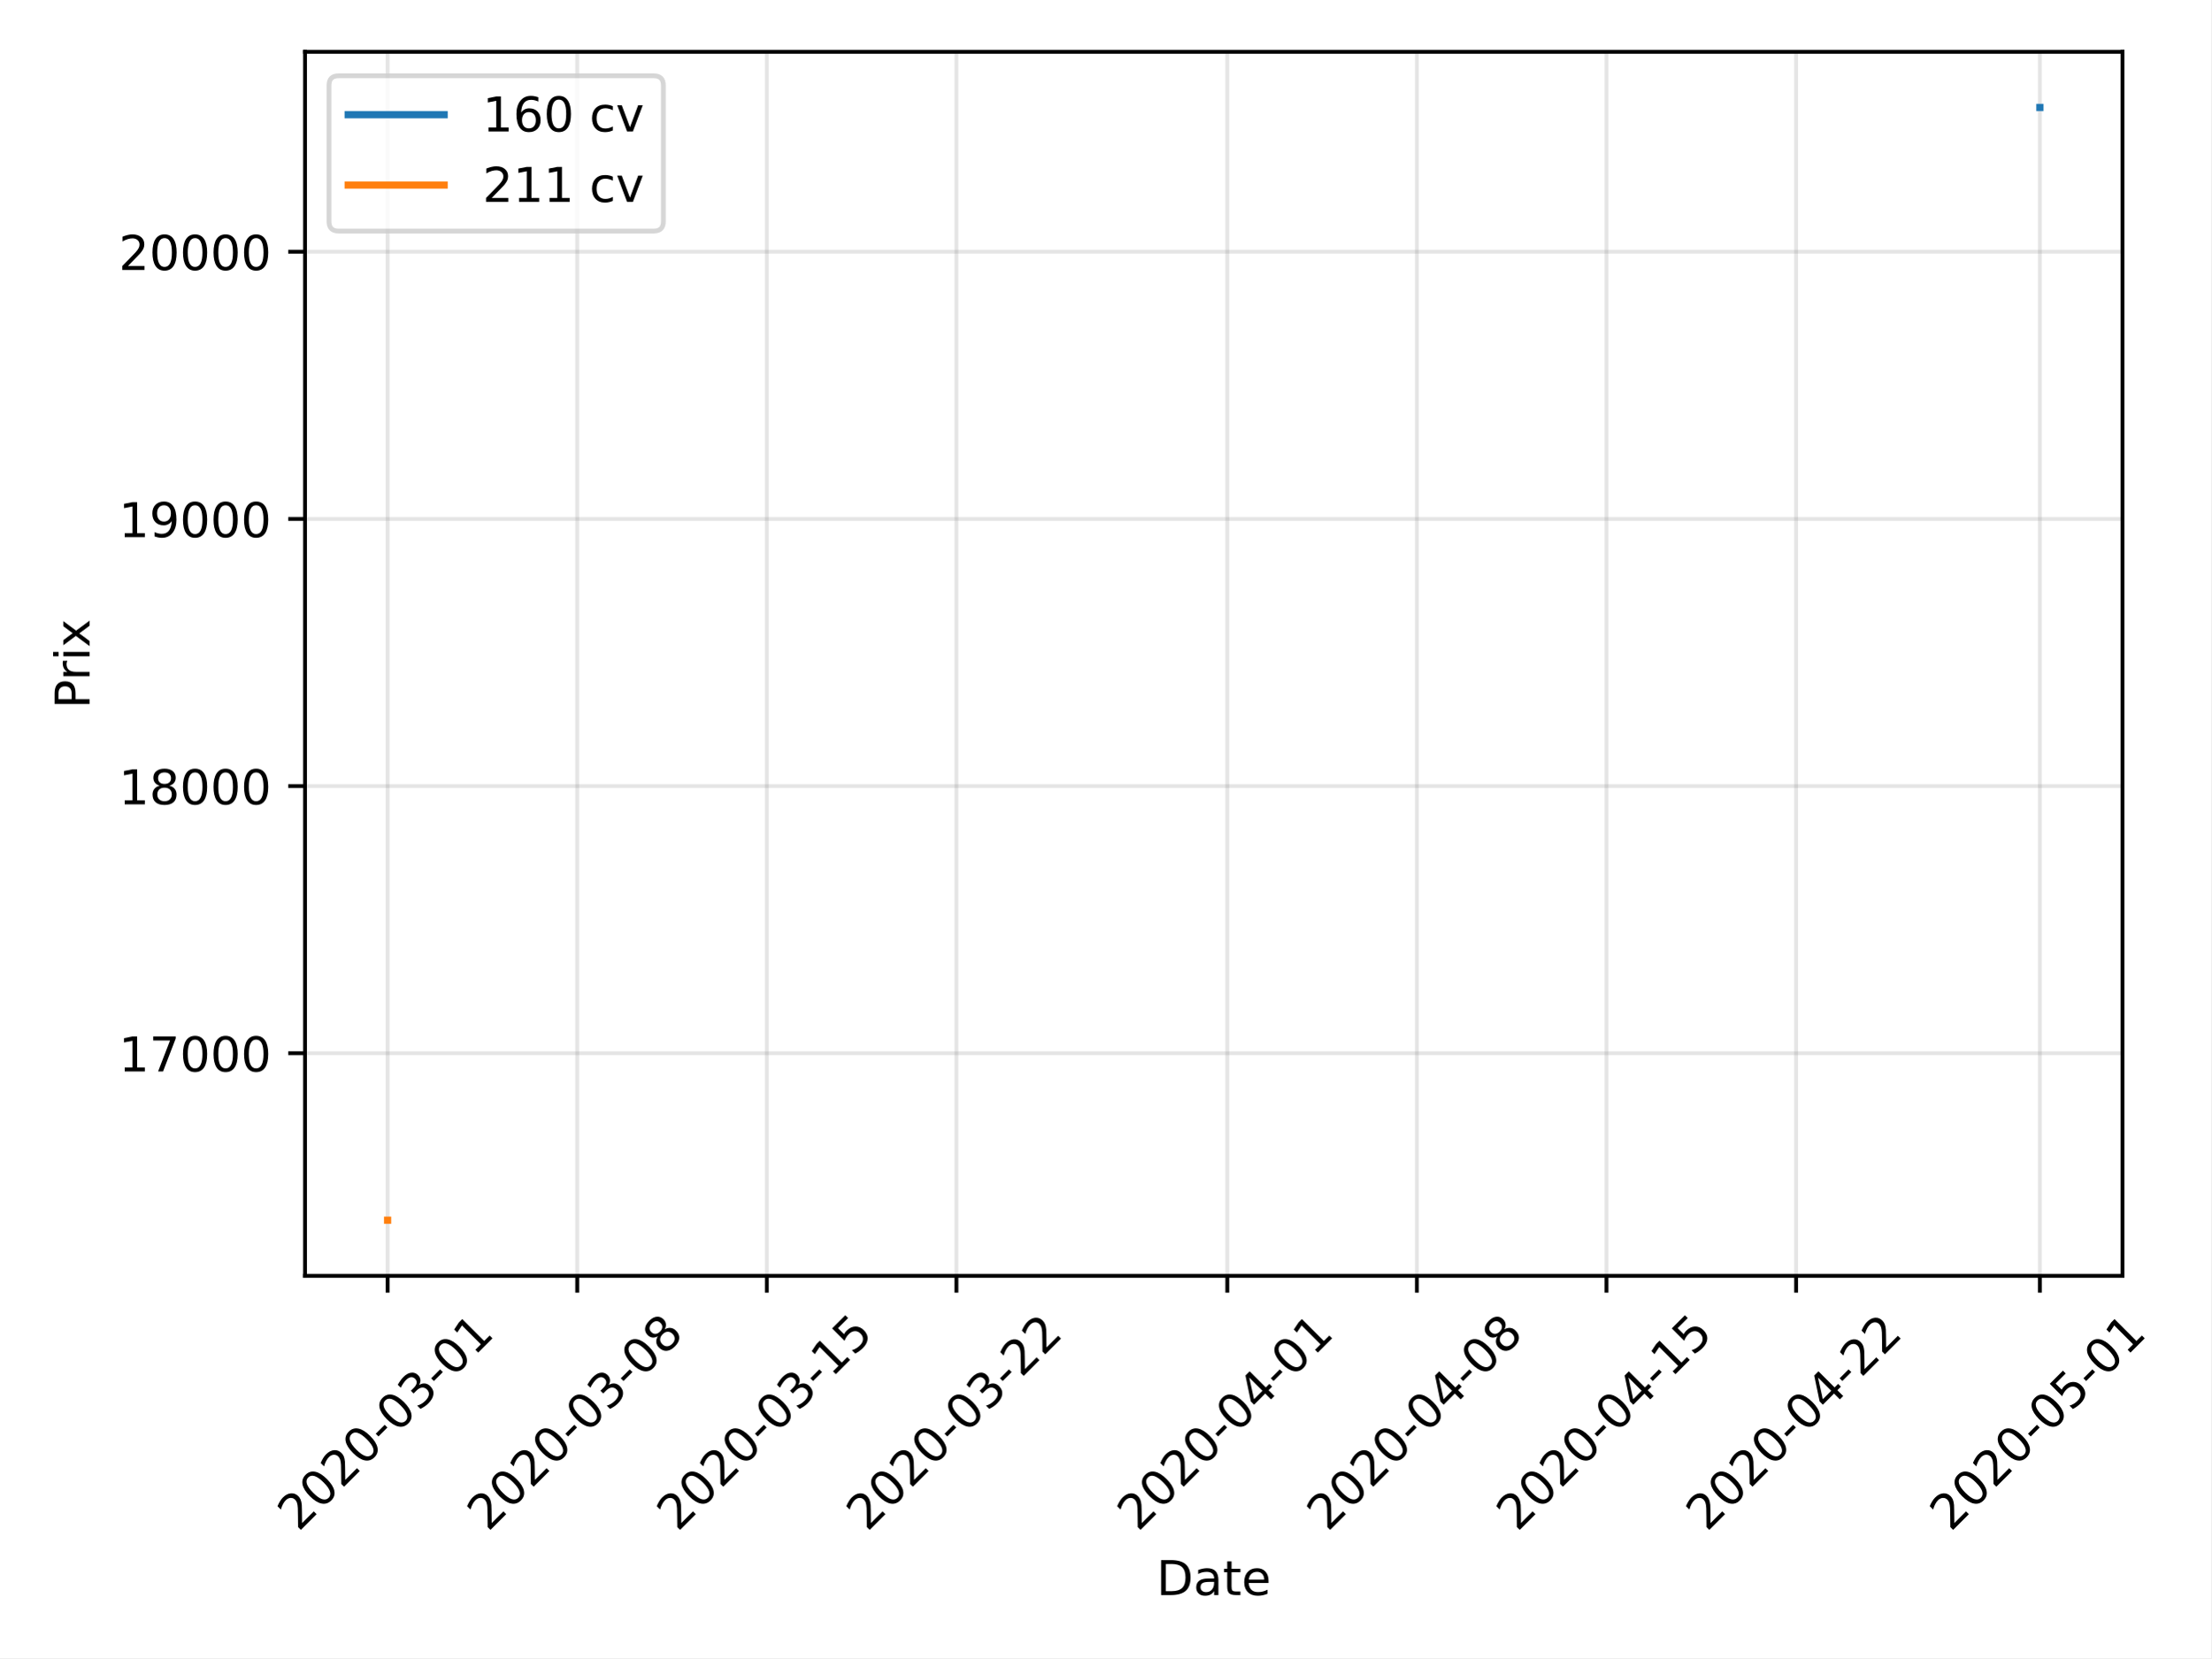
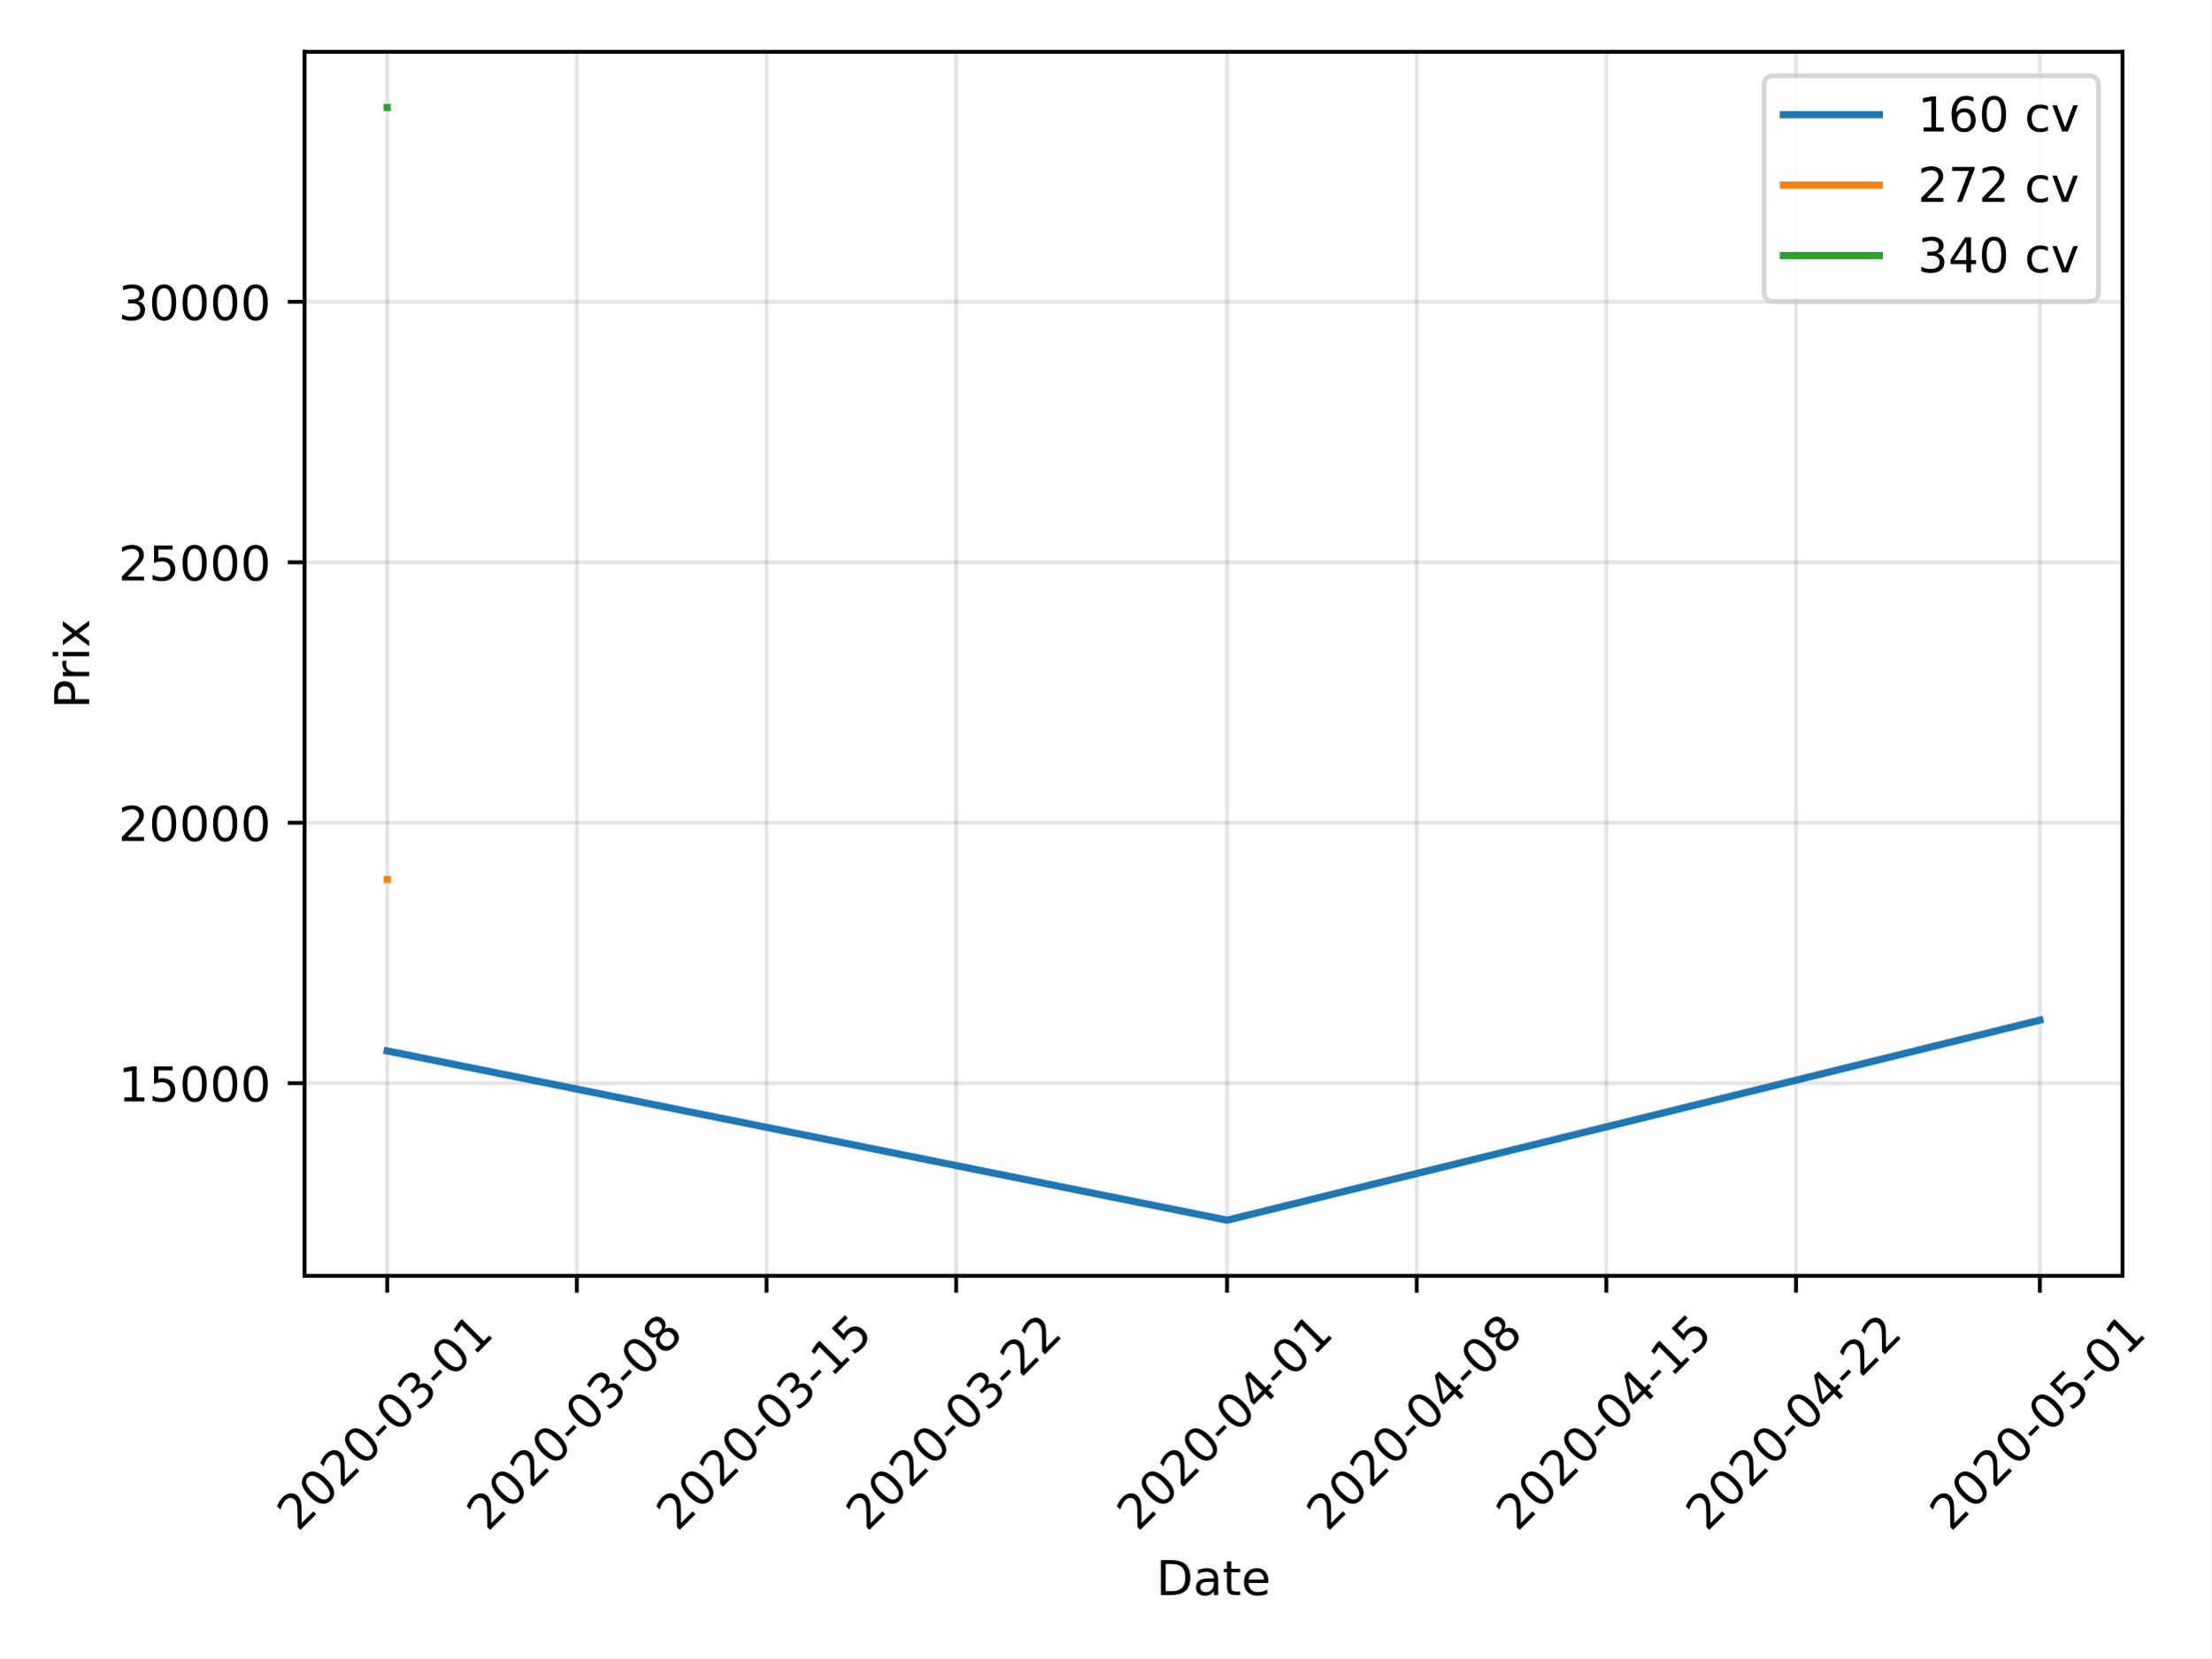
<svg xmlns="http://www.w3.org/2000/svg" xmlns:xlink="http://www.w3.org/1999/xlink" height="345.6pt" version="1.1" viewBox="0 0 460.8 345.6" width="460.8pt">
  <defs>
    <style type="text/css">
*{stroke-linecap:butt;stroke-linejoin:round;}
  </style>
  </defs>
  <g id="figure_1">
    <g id="patch_1">
      <path d="M 0 345.6  L 460.8 345.6  L 460.8 0  L 0 0  z " style="fill:#ffffff;" />
    </g>
    <g id="axes_1">
      <g id="patch_2">
-         <path d="M 63.56 265.927  L 442.336 265.927  L 442.336 10.8  L 63.56 10.8  z " style="fill:#ffffff;" />
+         <path d="M 63.47 265.927  L 442.336 265.927  L 442.336 10.8  L 63.47 10.8  z " style="fill:#ffffff;" />
      </g>
      <g id="matplotlib.axis_1">
        <g id="xtick_1">
          <g id="line2d_1">
-             <path clip-path="url(#p5e7da0f033)" d="M 80.777 265.927  L 80.777 10.8  " style="fill:none;stroke:#808080;stroke-linecap:square;stroke-opacity:0.2;stroke-width:0.8;" />
+             <path clip-path="url(#p69c90969d8)" d="M 80.691 265.927  L 80.691 10.8  " style="fill:none;stroke:#808080;stroke-linecap:square;stroke-opacity:0.2;stroke-width:0.8;" />
          </g>
          <g id="line2d_2">
            <defs>
-               <path d="M 0 0  L 0 3.5  " id="mfab6b3a411" style="stroke:#000000;stroke-width:0.8;" />
-             </defs>
-             <g>
-               <use style="stroke:#000000;stroke-width:0.8;" x="80.777" xlink:href="#mfab6b3a411" y="265.927" />
+               <path d="M 0 0  L 0 3.5  " id="m8969cd1ed7" style="stroke:#000000;stroke-width:0.8;" />
+             </defs>
+             <g>
+               <use style="stroke:#000000;stroke-width:0.8;" x="80.691" xlink:href="#m8969cd1ed7" y="265.927" />
            </g>
          </g>
          <g id="text_1">
            <defs>
              <path d="M 19.188 8.297  L 53.609 8.297  L 53.609 0  L 7.328 0  L 7.328 8.297  Q 12.938 14.109 22.625 23.891  Q 32.328 33.688 34.812 36.531  Q 39.547 41.844 41.422 45.531  Q 43.312 49.219 43.312 52.781  Q 43.312 58.594 39.234 62.25  Q 35.156 65.922 28.609 65.922  Q 23.969 65.922 18.812 64.312  Q 13.672 62.703 7.812 59.422  L 7.812 69.391  Q 13.766 71.781 18.938 73  Q 24.125 74.219 28.422 74.219  Q 39.75 74.219 46.484 68.547  Q 53.219 62.891 53.219 53.422  Q 53.219 48.922 51.531 44.891  Q 49.859 40.875 45.406 35.406  Q 44.188 33.984 37.641 27.219  Q 31.109 20.453 19.188 8.297  z " id="DejaVuSans-50" />
              <path d="M 31.781 66.406  Q 24.172 66.406 20.328 58.906  Q 16.5 51.422 16.5 36.375  Q 16.5 21.391 20.328 13.891  Q 24.172 6.391 31.781 6.391  Q 39.453 6.391 43.281 13.891  Q 47.125 21.391 47.125 36.375  Q 47.125 51.422 43.281 58.906  Q 39.453 66.406 31.781 66.406  z M 31.781 74.219  Q 44.047 74.219 50.516 64.516  Q 56.984 54.828 56.984 36.375  Q 56.984 17.969 50.516 8.266  Q 44.047 -1.422 31.781 -1.422  Q 19.531 -1.422 13.062 8.266  Q 6.594 17.969 6.594 36.375  Q 6.594 54.828 13.062 64.516  Q 19.531 74.219 31.781 74.219  z " id="DejaVuSans-48" />
              <path d="M 4.891 31.391  L 31.203 31.391  L 31.203 23.391  L 4.891 23.391  z " id="DejaVuSans-45" />
              <path d="M 40.578 39.312  Q 47.656 37.797 51.625 33  Q 55.609 28.219 55.609 21.188  Q 55.609 10.406 48.188 4.484  Q 40.766 -1.422 27.094 -1.422  Q 22.516 -1.422 17.656 -0.516  Q 12.797 0.391 7.625 2.203  L 7.625 11.719  Q 11.719 9.328 16.594 8.109  Q 21.484 6.891 26.812 6.891  Q 36.078 6.891 40.938 10.547  Q 45.797 14.203 45.797 21.188  Q 45.797 27.641 41.281 31.266  Q 36.766 34.906 28.719 34.906  L 20.219 34.906  L 20.219 43.016  L 29.109 43.016  Q 36.375 43.016 40.234 45.922  Q 44.094 48.828 44.094 54.297  Q 44.094 59.906 40.109 62.906  Q 36.141 65.922 28.719 65.922  Q 24.656 65.922 20.016 65.031  Q 15.375 64.156 9.812 62.312  L 9.812 71.094  Q 15.438 72.656 20.344 73.438  Q 25.25 74.219 29.594 74.219  Q 40.828 74.219 47.359 69.109  Q 53.906 64.016 53.906 55.328  Q 53.906 49.266 50.438 45.094  Q 46.969 40.922 40.578 39.312  z " id="DejaVuSans-51" />
              <path d="M 12.406 8.297  L 28.516 8.297  L 28.516 63.922  L 10.984 60.406  L 10.984 69.391  L 28.422 72.906  L 38.281 72.906  L 38.281 8.297  L 54.391 8.297  L 54.391 0  L 12.406 0  z " id="DejaVuSans-49" />
            </defs>
-             <g transform="translate(62.18129 319.3935)rotate(-45)scale(0.1 -0.1)">
+             <g transform="translate(62.09538 319.3935)rotate(-45)scale(0.1 -0.1)">
              <use xlink:href="#DejaVuSans-50" />
              <use x="63.623" xlink:href="#DejaVuSans-48" />
              <use x="127.246" xlink:href="#DejaVuSans-50" />
              <use x="190.869" xlink:href="#DejaVuSans-48" />
              <use x="254.492" xlink:href="#DejaVuSans-45" />
              <use x="290.576" xlink:href="#DejaVuSans-48" />
              <use x="354.199" xlink:href="#DejaVuSans-51" />
              <use x="417.822" xlink:href="#DejaVuSans-45" />
              <use x="453.906" xlink:href="#DejaVuSans-48" />
              <use x="517.529" xlink:href="#DejaVuSans-49" />
            </g>
          </g>
        </g>
        <g id="xtick_2">
          <g id="line2d_3">
-             <path clip-path="url(#p5e7da0f033)" d="M 120.292 265.927  L 120.292 10.8  " style="fill:none;stroke:#808080;stroke-linecap:square;stroke-opacity:0.2;stroke-width:0.8;" />
+             <path clip-path="url(#p69c90969d8)" d="M 120.215 265.927  L 120.215 10.8  " style="fill:none;stroke:#808080;stroke-linecap:square;stroke-opacity:0.2;stroke-width:0.8;" />
          </g>
          <g id="line2d_4">
            <g>
-               <use style="stroke:#000000;stroke-width:0.8;" x="120.292" xlink:href="#mfab6b3a411" y="265.927" />
+               <use style="stroke:#000000;stroke-width:0.8;" x="120.215" xlink:href="#m8969cd1ed7" y="265.927" />
            </g>
          </g>
          <g id="text_2">
            <defs>
              <path d="M 31.781 34.625  Q 24.75 34.625 20.719 30.859  Q 16.703 27.094 16.703 20.516  Q 16.703 13.922 20.719 10.156  Q 24.75 6.391 31.781 6.391  Q 38.812 6.391 42.859 10.172  Q 46.922 13.969 46.922 20.516  Q 46.922 27.094 42.891 30.859  Q 38.875 34.625 31.781 34.625  z M 21.922 38.812  Q 15.578 40.375 12.031 44.719  Q 8.5 49.078 8.5 55.328  Q 8.5 64.062 14.719 69.141  Q 20.953 74.219 31.781 74.219  Q 42.672 74.219 48.875 69.141  Q 55.078 64.062 55.078 55.328  Q 55.078 49.078 51.531 44.719  Q 48 40.375 41.703 38.812  Q 48.828 37.156 52.797 32.312  Q 56.781 27.484 56.781 20.516  Q 56.781 9.906 50.312 4.234  Q 43.844 -1.422 31.781 -1.422  Q 19.734 -1.422 13.25 4.234  Q 6.781 9.906 6.781 20.516  Q 6.781 27.484 10.781 32.312  Q 14.797 37.156 21.922 38.812  z M 18.312 54.391  Q 18.312 48.734 21.844 45.562  Q 25.391 42.391 31.781 42.391  Q 38.141 42.391 41.719 45.562  Q 45.312 48.734 45.312 54.391  Q 45.312 60.062 41.719 63.234  Q 38.141 66.406 31.781 66.406  Q 25.391 66.406 21.844 63.234  Q 18.312 60.062 18.312 54.391  z " id="DejaVuSans-56" />
            </defs>
-             <g transform="translate(101.6959 319.3935)rotate(-45)scale(0.1 -0.1)">
+             <g transform="translate(101.6194 319.3935)rotate(-45)scale(0.1 -0.1)">
              <use xlink:href="#DejaVuSans-50" />
              <use x="63.623" xlink:href="#DejaVuSans-48" />
              <use x="127.246" xlink:href="#DejaVuSans-50" />
              <use x="190.869" xlink:href="#DejaVuSans-48" />
              <use x="254.492" xlink:href="#DejaVuSans-45" />
              <use x="290.576" xlink:href="#DejaVuSans-48" />
              <use x="354.199" xlink:href="#DejaVuSans-51" />
              <use x="417.822" xlink:href="#DejaVuSans-45" />
              <use x="453.906" xlink:href="#DejaVuSans-48" />
              <use x="517.529" xlink:href="#DejaVuSans-56" />
            </g>
          </g>
        </g>
        <g id="xtick_3">
          <g id="line2d_5">
-             <path clip-path="url(#p5e7da0f033)" d="M 159.806 265.927  L 159.806 10.8  " style="fill:none;stroke:#808080;stroke-linecap:square;stroke-opacity:0.2;stroke-width:0.8;" />
+             <path clip-path="url(#p69c90969d8)" d="M 159.739 265.927  L 159.739 10.8  " style="fill:none;stroke:#808080;stroke-linecap:square;stroke-opacity:0.2;stroke-width:0.8;" />
          </g>
          <g id="line2d_6">
            <g>
-               <use style="stroke:#000000;stroke-width:0.8;" x="159.806" xlink:href="#mfab6b3a411" y="265.927" />
+               <use style="stroke:#000000;stroke-width:0.8;" x="159.739" xlink:href="#m8969cd1ed7" y="265.927" />
            </g>
          </g>
          <g id="text_3">
            <defs>
              <path d="M 10.797 72.906  L 49.516 72.906  L 49.516 64.594  L 19.828 64.594  L 19.828 46.734  Q 21.969 47.469 24.109 47.828  Q 26.266 48.188 28.422 48.188  Q 40.625 48.188 47.75 41.5  Q 54.891 34.812 54.891 23.391  Q 54.891 11.625 47.562 5.094  Q 40.234 -1.422 26.906 -1.422  Q 22.312 -1.422 17.547 -0.641  Q 12.797 0.141 7.719 1.703  L 7.719 11.625  Q 12.109 9.234 16.797 8.062  Q 21.484 6.891 26.703 6.891  Q 35.156 6.891 40.078 11.328  Q 45.016 15.766 45.016 23.391  Q 45.016 31 40.078 35.438  Q 35.156 39.891 26.703 39.891  Q 22.75 39.891 18.812 39.016  Q 14.891 38.141 10.797 36.281  z " id="DejaVuSans-53" />
            </defs>
-             <g transform="translate(141.2106 319.3935)rotate(-45)scale(0.1 -0.1)">
+             <g transform="translate(141.1434 319.3935)rotate(-45)scale(0.1 -0.1)">
              <use xlink:href="#DejaVuSans-50" />
              <use x="63.623" xlink:href="#DejaVuSans-48" />
              <use x="127.246" xlink:href="#DejaVuSans-50" />
              <use x="190.869" xlink:href="#DejaVuSans-48" />
              <use x="254.492" xlink:href="#DejaVuSans-45" />
              <use x="290.576" xlink:href="#DejaVuSans-48" />
              <use x="354.199" xlink:href="#DejaVuSans-51" />
              <use x="417.822" xlink:href="#DejaVuSans-45" />
              <use x="453.906" xlink:href="#DejaVuSans-49" />
              <use x="517.529" xlink:href="#DejaVuSans-53" />
            </g>
          </g>
        </g>
        <g id="xtick_4">
          <g id="line2d_7">
-             <path clip-path="url(#p5e7da0f033)" d="M 199.321 265.927  L 199.321 10.8  " style="fill:none;stroke:#808080;stroke-linecap:square;stroke-opacity:0.2;stroke-width:0.8;" />
+             <path clip-path="url(#p69c90969d8)" d="M 199.263 265.927  L 199.263 10.8  " style="fill:none;stroke:#808080;stroke-linecap:square;stroke-opacity:0.2;stroke-width:0.8;" />
          </g>
          <g id="line2d_8">
            <g>
-               <use style="stroke:#000000;stroke-width:0.8;" x="199.321" xlink:href="#mfab6b3a411" y="265.927" />
+               <use style="stroke:#000000;stroke-width:0.8;" x="199.263" xlink:href="#m8969cd1ed7" y="265.927" />
            </g>
          </g>
          <g id="text_4">
-             <g transform="translate(180.7252 319.3935)rotate(-45)scale(0.1 -0.1)">
+             <g transform="translate(180.6675 319.3935)rotate(-45)scale(0.1 -0.1)">
              <use xlink:href="#DejaVuSans-50" />
              <use x="63.623" xlink:href="#DejaVuSans-48" />
              <use x="127.246" xlink:href="#DejaVuSans-50" />
              <use x="190.869" xlink:href="#DejaVuSans-48" />
              <use x="254.492" xlink:href="#DejaVuSans-45" />
              <use x="290.576" xlink:href="#DejaVuSans-48" />
              <use x="354.199" xlink:href="#DejaVuSans-51" />
              <use x="417.822" xlink:href="#DejaVuSans-45" />
              <use x="453.906" xlink:href="#DejaVuSans-50" />
              <use x="517.529" xlink:href="#DejaVuSans-50" />
            </g>
          </g>
        </g>
        <g id="xtick_5">
          <g id="line2d_9">
-             <path clip-path="url(#p5e7da0f033)" d="M 255.771 265.927  L 255.771 10.8  " style="fill:none;stroke:#808080;stroke-linecap:square;stroke-opacity:0.2;stroke-width:0.8;" />
+             <path clip-path="url(#p69c90969d8)" d="M 255.726 265.927  L 255.726 10.8  " style="fill:none;stroke:#808080;stroke-linecap:square;stroke-opacity:0.2;stroke-width:0.8;" />
          </g>
          <g id="line2d_10">
            <g>
-               <use style="stroke:#000000;stroke-width:0.8;" x="255.771" xlink:href="#mfab6b3a411" y="265.927" />
+               <use style="stroke:#000000;stroke-width:0.8;" x="255.726" xlink:href="#m8969cd1ed7" y="265.927" />
            </g>
          </g>
          <g id="text_5">
            <defs>
              <path d="M 37.797 64.312  L 12.891 25.391  L 37.797 25.391  z M 35.203 72.906  L 47.609 72.906  L 47.609 25.391  L 58.016 25.391  L 58.016 17.188  L 47.609 17.188  L 47.609 0  L 37.797 0  L 37.797 17.188  L 4.891 17.188  L 4.891 26.703  z " id="DejaVuSans-52" />
            </defs>
-             <g transform="translate(237.1747 319.3935)rotate(-45)scale(0.1 -0.1)">
+             <g transform="translate(237.1304 319.3935)rotate(-45)scale(0.1 -0.1)">
              <use xlink:href="#DejaVuSans-50" />
              <use x="63.623" xlink:href="#DejaVuSans-48" />
              <use x="127.246" xlink:href="#DejaVuSans-50" />
              <use x="190.869" xlink:href="#DejaVuSans-48" />
              <use x="254.492" xlink:href="#DejaVuSans-45" />
              <use x="290.576" xlink:href="#DejaVuSans-48" />
              <use x="354.199" xlink:href="#DejaVuSans-52" />
              <use x="417.822" xlink:href="#DejaVuSans-45" />
              <use x="453.906" xlink:href="#DejaVuSans-48" />
              <use x="517.529" xlink:href="#DejaVuSans-49" />
            </g>
          </g>
        </g>
        <g id="xtick_6">
          <g id="line2d_11">
-             <path clip-path="url(#p5e7da0f033)" d="M 295.285 265.927  L 295.285 10.8  " style="fill:none;stroke:#808080;stroke-linecap:square;stroke-opacity:0.2;stroke-width:0.8;" />
+             <path clip-path="url(#p69c90969d8)" d="M 295.25 265.927  L 295.25 10.8  " style="fill:none;stroke:#808080;stroke-linecap:square;stroke-opacity:0.2;stroke-width:0.8;" />
          </g>
          <g id="line2d_12">
            <g>
-               <use style="stroke:#000000;stroke-width:0.8;" x="295.285" xlink:href="#mfab6b3a411" y="265.927" />
+               <use style="stroke:#000000;stroke-width:0.8;" x="295.25" xlink:href="#m8969cd1ed7" y="265.927" />
            </g>
          </g>
          <g id="text_6">
-             <g transform="translate(276.6893 319.3935)rotate(-45)scale(0.1 -0.1)">
+             <g transform="translate(276.6544 319.3935)rotate(-45)scale(0.1 -0.1)">
              <use xlink:href="#DejaVuSans-50" />
              <use x="63.623" xlink:href="#DejaVuSans-48" />
              <use x="127.246" xlink:href="#DejaVuSans-50" />
              <use x="190.869" xlink:href="#DejaVuSans-48" />
              <use x="254.492" xlink:href="#DejaVuSans-45" />
              <use x="290.576" xlink:href="#DejaVuSans-48" />
              <use x="354.199" xlink:href="#DejaVuSans-52" />
              <use x="417.822" xlink:href="#DejaVuSans-45" />
              <use x="453.906" xlink:href="#DejaVuSans-48" />
              <use x="517.529" xlink:href="#DejaVuSans-56" />
            </g>
          </g>
        </g>
        <g id="xtick_7">
          <g id="line2d_13">
-             <path clip-path="url(#p5e7da0f033)" d="M 334.8 265.927  L 334.8 10.8  " style="fill:none;stroke:#808080;stroke-linecap:square;stroke-opacity:0.2;stroke-width:0.8;" />
+             <path clip-path="url(#p69c90969d8)" d="M 334.774 265.927  L 334.774 10.8  " style="fill:none;stroke:#808080;stroke-linecap:square;stroke-opacity:0.2;stroke-width:0.8;" />
          </g>
          <g id="line2d_14">
            <g>
-               <use style="stroke:#000000;stroke-width:0.8;" x="334.8" xlink:href="#mfab6b3a411" y="265.927" />
+               <use style="stroke:#000000;stroke-width:0.8;" x="334.774" xlink:href="#m8969cd1ed7" y="265.927" />
            </g>
          </g>
          <g id="text_7">
-             <g transform="translate(316.204 319.3935)rotate(-45)scale(0.1 -0.1)">
+             <g transform="translate(316.1784 319.3935)rotate(-45)scale(0.1 -0.1)">
              <use xlink:href="#DejaVuSans-50" />
              <use x="63.623" xlink:href="#DejaVuSans-48" />
              <use x="127.246" xlink:href="#DejaVuSans-50" />
              <use x="190.869" xlink:href="#DejaVuSans-48" />
              <use x="254.492" xlink:href="#DejaVuSans-45" />
              <use x="290.576" xlink:href="#DejaVuSans-48" />
              <use x="354.199" xlink:href="#DejaVuSans-52" />
              <use x="417.822" xlink:href="#DejaVuSans-45" />
              <use x="453.906" xlink:href="#DejaVuSans-49" />
              <use x="517.529" xlink:href="#DejaVuSans-53" />
            </g>
          </g>
        </g>
        <g id="xtick_8">
          <g id="line2d_15">
-             <path clip-path="url(#p5e7da0f033)" d="M 374.314 265.927  L 374.314 10.8  " style="fill:none;stroke:#808080;stroke-linecap:square;stroke-opacity:0.2;stroke-width:0.8;" />
+             <path clip-path="url(#p69c90969d8)" d="M 374.298 265.927  L 374.298 10.8  " style="fill:none;stroke:#808080;stroke-linecap:square;stroke-opacity:0.2;stroke-width:0.8;" />
          </g>
          <g id="line2d_16">
            <g>
-               <use style="stroke:#000000;stroke-width:0.8;" x="374.314" xlink:href="#mfab6b3a411" y="265.927" />
+               <use style="stroke:#000000;stroke-width:0.8;" x="374.298" xlink:href="#m8969cd1ed7" y="265.927" />
            </g>
          </g>
          <g id="text_8">
-             <g transform="translate(355.7186 319.3935)rotate(-45)scale(0.1 -0.1)">
+             <g transform="translate(355.7025 319.3935)rotate(-45)scale(0.1 -0.1)">
              <use xlink:href="#DejaVuSans-50" />
              <use x="63.623" xlink:href="#DejaVuSans-48" />
              <use x="127.246" xlink:href="#DejaVuSans-50" />
              <use x="190.869" xlink:href="#DejaVuSans-48" />
              <use x="254.492" xlink:href="#DejaVuSans-45" />
              <use x="290.576" xlink:href="#DejaVuSans-48" />
              <use x="354.199" xlink:href="#DejaVuSans-52" />
              <use x="417.822" xlink:href="#DejaVuSans-45" />
              <use x="453.906" xlink:href="#DejaVuSans-50" />
              <use x="517.529" xlink:href="#DejaVuSans-50" />
            </g>
          </g>
        </g>
        <g id="xtick_9">
          <g id="line2d_17">
-             <path clip-path="url(#p5e7da0f033)" d="M 425.119 265.927  L 425.119 10.8  " style="fill:none;stroke:#808080;stroke-linecap:square;stroke-opacity:0.2;stroke-width:0.8;" />
+             <path clip-path="url(#p69c90969d8)" d="M 425.115 265.927  L 425.115 10.8  " style="fill:none;stroke:#808080;stroke-linecap:square;stroke-opacity:0.2;stroke-width:0.8;" />
          </g>
          <g id="line2d_18">
            <g>
-               <use style="stroke:#000000;stroke-width:0.8;" x="425.119" xlink:href="#mfab6b3a411" y="265.927" />
+               <use style="stroke:#000000;stroke-width:0.8;" x="425.115" xlink:href="#m8969cd1ed7" y="265.927" />
            </g>
          </g>
          <g id="text_9">
-             <g transform="translate(406.5232 319.3935)rotate(-45)scale(0.1 -0.1)">
+             <g transform="translate(406.5191 319.3935)rotate(-45)scale(0.1 -0.1)">
              <use xlink:href="#DejaVuSans-50" />
              <use x="63.623" xlink:href="#DejaVuSans-48" />
              <use x="127.246" xlink:href="#DejaVuSans-50" />
              <use x="190.869" xlink:href="#DejaVuSans-48" />
              <use x="254.492" xlink:href="#DejaVuSans-45" />
              <use x="290.576" xlink:href="#DejaVuSans-48" />
              <use x="354.199" xlink:href="#DejaVuSans-53" />
              <use x="417.822" xlink:href="#DejaVuSans-45" />
              <use x="453.906" xlink:href="#DejaVuSans-48" />
              <use x="517.529" xlink:href="#DejaVuSans-49" />
            </g>
          </g>
        </g>
        <g id="text_10">
          <defs>
            <path d="M 19.672 64.797  L 19.672 8.109  L 31.594 8.109  Q 46.688 8.109 53.688 14.938  Q 60.688 21.781 60.688 36.531  Q 60.688 51.172 53.688 57.984  Q 46.688 64.797 31.594 64.797  z M 9.812 72.906  L 30.078 72.906  Q 51.266 72.906 61.172 64.094  Q 71.094 55.281 71.094 36.531  Q 71.094 17.672 61.125 8.828  Q 51.172 0 30.078 0  L 9.812 0  z " id="DejaVuSans-68" />
            <path d="M 34.281 27.484  Q 23.391 27.484 19.188 25  Q 14.984 22.516 14.984 16.5  Q 14.984 11.719 18.141 8.906  Q 21.297 6.109 26.703 6.109  Q 34.188 6.109 38.703 11.406  Q 43.219 16.703 43.219 25.484  L 43.219 27.484  z M 52.203 31.203  L 52.203 0  L 43.219 0  L 43.219 8.297  Q 40.141 3.328 35.547 0.953  Q 30.953 -1.422 24.312 -1.422  Q 15.922 -1.422 10.953 3.297  Q 6 8.016 6 15.922  Q 6 25.141 12.172 29.828  Q 18.359 34.516 30.609 34.516  L 43.219 34.516  L 43.219 35.406  Q 43.219 41.609 39.141 45  Q 35.062 48.391 27.688 48.391  Q 23 48.391 18.547 47.266  Q 14.109 46.141 10.016 43.891  L 10.016 52.203  Q 14.938 54.109 19.578 55.047  Q 24.219 56 28.609 56  Q 40.484 56 46.344 49.844  Q 52.203 43.703 52.203 31.203  z " id="DejaVuSans-97" />
            <path d="M 18.312 70.219  L 18.312 54.688  L 36.812 54.688  L 36.812 47.703  L 18.312 47.703  L 18.312 18.016  Q 18.312 11.328 20.141 9.422  Q 21.969 7.516 27.594 7.516  L 36.812 7.516  L 36.812 0  L 27.594 0  Q 17.188 0 13.234 3.875  Q 9.281 7.766 9.281 18.016  L 9.281 47.703  L 2.688 47.703  L 2.688 54.688  L 9.281 54.688  L 9.281 70.219  z " id="DejaVuSans-116" />
            <path d="M 56.203 29.594  L 56.203 25.203  L 14.891 25.203  Q 15.484 15.922 20.484 11.062  Q 25.484 6.203 34.422 6.203  Q 39.594 6.203 44.453 7.469  Q 49.312 8.734 54.109 11.281  L 54.109 2.781  Q 49.266 0.734 44.188 -0.344  Q 39.109 -1.422 33.891 -1.422  Q 20.797 -1.422 13.156 6.188  Q 5.516 13.812 5.516 26.812  Q 5.516 40.234 12.766 48.109  Q 20.016 56 32.328 56  Q 43.359 56 49.781 48.891  Q 56.203 41.797 56.203 29.594  z M 47.219 32.234  Q 47.125 39.594 43.094 43.984  Q 39.062 48.391 32.422 48.391  Q 24.906 48.391 20.391 44.141  Q 15.875 39.891 15.188 32.172  z " id="DejaVuSans-101" />
          </defs>
-           <g transform="translate(240.9972 332.4625)scale(0.1 -0.1)">
+           <g transform="translate(240.9522 332.4625)scale(0.1 -0.1)">
            <use xlink:href="#DejaVuSans-68" />
            <use x="77.002" xlink:href="#DejaVuSans-97" />
            <use x="138.281" xlink:href="#DejaVuSans-116" />
            <use x="177.49" xlink:href="#DejaVuSans-101" />
          </g>
        </g>
      </g>
      <g id="matplotlib.axis_2">
        <g id="ytick_1">
          <g id="line2d_19">
-             <path clip-path="url(#p5e7da0f033)" d="M 63.56 219.526  L 442.336 219.526  " style="fill:none;stroke:#808080;stroke-linecap:square;stroke-opacity:0.2;stroke-width:0.8;" />
+             <path clip-path="url(#p69c90969d8)" d="M 63.47 225.773  L 442.336 225.773  " style="fill:none;stroke:#808080;stroke-linecap:square;stroke-opacity:0.2;stroke-width:0.8;" />
          </g>
          <g id="line2d_20">
            <defs>
-               <path d="M 0 0  L -3.5 0  " id="mc9cd1f4099" style="stroke:#000000;stroke-width:0.8;" />
-             </defs>
-             <g>
-               <use style="stroke:#000000;stroke-width:0.8;" x="63.56" xlink:href="#mc9cd1f4099" y="219.526" />
+               <path d="M 0 0  L -3.5 0  " id="m57639d79ab" style="stroke:#000000;stroke-width:0.8;" />
+             </defs>
+             <g>
+               <use style="stroke:#000000;stroke-width:0.8;" x="63.47" xlink:href="#m57639d79ab" y="225.773" />
            </g>
          </g>
          <g id="text_11">
-             <defs>
-               <path d="M 8.203 72.906  L 55.078 72.906  L 55.078 68.703  L 28.609 0  L 18.312 0  L 43.219 64.594  L 8.203 64.594  z " id="DejaVuSans-55" />
-             </defs>
-             <g transform="translate(24.7475 223.3253)scale(0.1 -0.1)">
+             <g transform="translate(24.6575 229.5719)scale(0.1 -0.1)">
              <use xlink:href="#DejaVuSans-49" />
-               <use x="63.623" xlink:href="#DejaVuSans-55" />
+               <use x="63.623" xlink:href="#DejaVuSans-53" />
              <use x="127.246" xlink:href="#DejaVuSans-48" />
              <use x="190.869" xlink:href="#DejaVuSans-48" />
              <use x="254.492" xlink:href="#DejaVuSans-48" />
            </g>
          </g>
        </g>
        <g id="ytick_2">
          <g id="line2d_21">
-             <path clip-path="url(#p5e7da0f033)" d="M 63.56 163.84  L 442.336 163.84  " style="fill:none;stroke:#808080;stroke-linecap:square;stroke-opacity:0.2;stroke-width:0.8;" />
+             <path clip-path="url(#p69c90969d8)" d="M 63.47 171.481  L 442.336 171.481  " style="fill:none;stroke:#808080;stroke-linecap:square;stroke-opacity:0.2;stroke-width:0.8;" />
          </g>
          <g id="line2d_22">
            <g>
-               <use style="stroke:#000000;stroke-width:0.8;" x="63.56" xlink:href="#mc9cd1f4099" y="163.84" />
+               <use style="stroke:#000000;stroke-width:0.8;" x="63.47" xlink:href="#m57639d79ab" y="171.481" />
            </g>
          </g>
          <g id="text_12">
-             <g transform="translate(24.7475 167.639)scale(0.1 -0.1)">
-               <use xlink:href="#DejaVuSans-49" />
-               <use x="63.623" xlink:href="#DejaVuSans-56" />
+             <g transform="translate(24.6575 175.2804)scale(0.1 -0.1)">
+               <use xlink:href="#DejaVuSans-50" />
+               <use x="63.623" xlink:href="#DejaVuSans-48" />
              <use x="127.246" xlink:href="#DejaVuSans-48" />
              <use x="190.869" xlink:href="#DejaVuSans-48" />
              <use x="254.492" xlink:href="#DejaVuSans-48" />
            </g>
          </g>
        </g>
        <g id="ytick_3">
          <g id="line2d_23">
-             <path clip-path="url(#p5e7da0f033)" d="M 63.56 108.154  L 442.336 108.154  " style="fill:none;stroke:#808080;stroke-linecap:square;stroke-opacity:0.2;stroke-width:0.8;" />
+             <path clip-path="url(#p69c90969d8)" d="M 63.47 117.19  L 442.336 117.19  " style="fill:none;stroke:#808080;stroke-linecap:square;stroke-opacity:0.2;stroke-width:0.8;" />
          </g>
          <g id="line2d_24">
            <g>
-               <use style="stroke:#000000;stroke-width:0.8;" x="63.56" xlink:href="#mc9cd1f4099" y="108.154" />
+               <use style="stroke:#000000;stroke-width:0.8;" x="63.47" xlink:href="#m57639d79ab" y="117.19" />
            </g>
          </g>
          <g id="text_13">
-             <defs>
-               <path d="M 10.984 1.516  L 10.984 10.5  Q 14.703 8.734 18.5 7.812  Q 22.312 6.891 25.984 6.891  Q 35.75 6.891 40.891 13.453  Q 46.047 20.016 46.781 33.406  Q 43.953 29.203 39.594 26.953  Q 35.25 24.703 29.984 24.703  Q 19.047 24.703 12.672 31.312  Q 6.297 37.938 6.297 49.422  Q 6.297 60.641 12.938 67.422  Q 19.578 74.219 30.609 74.219  Q 43.266 74.219 49.922 64.516  Q 56.594 54.828 56.594 36.375  Q 56.594 19.141 48.406 8.859  Q 40.234 -1.422 26.422 -1.422  Q 22.703 -1.422 18.891 -0.688  Q 15.094 0.047 10.984 1.516  z M 30.609 32.422  Q 37.25 32.422 41.125 36.953  Q 45.016 41.5 45.016 49.422  Q 45.016 57.281 41.125 61.844  Q 37.25 66.406 30.609 66.406  Q 23.969 66.406 20.094 61.844  Q 16.219 57.281 16.219 49.422  Q 16.219 41.5 20.094 36.953  Q 23.969 32.422 30.609 32.422  z " id="DejaVuSans-57" />
-             </defs>
-             <g transform="translate(24.7475 111.9527)scale(0.1 -0.1)">
-               <use xlink:href="#DejaVuSans-49" />
-               <use x="63.623" xlink:href="#DejaVuSans-57" />
+             <g transform="translate(24.6575 120.9889)scale(0.1 -0.1)">
+               <use xlink:href="#DejaVuSans-50" />
+               <use x="63.623" xlink:href="#DejaVuSans-53" />
              <use x="127.246" xlink:href="#DejaVuSans-48" />
              <use x="190.869" xlink:href="#DejaVuSans-48" />
              <use x="254.492" xlink:href="#DejaVuSans-48" />
            </g>
          </g>
        </g>
        <g id="ytick_4">
          <g id="line2d_25">
-             <path clip-path="url(#p5e7da0f033)" d="M 63.56 52.467  L 442.336 52.467  " style="fill:none;stroke:#808080;stroke-linecap:square;stroke-opacity:0.2;stroke-width:0.8;" />
+             <path clip-path="url(#p69c90969d8)" d="M 63.47 62.898  L 442.336 62.898  " style="fill:none;stroke:#808080;stroke-linecap:square;stroke-opacity:0.2;stroke-width:0.8;" />
          </g>
          <g id="line2d_26">
            <g>
-               <use style="stroke:#000000;stroke-width:0.8;" x="63.56" xlink:href="#mc9cd1f4099" y="52.467" />
+               <use style="stroke:#000000;stroke-width:0.8;" x="63.47" xlink:href="#m57639d79ab" y="62.898" />
            </g>
          </g>
          <g id="text_14">
-             <g transform="translate(24.7475 56.26647)scale(0.1 -0.1)">
-               <use xlink:href="#DejaVuSans-50" />
+             <g transform="translate(24.6575 66.69735)scale(0.1 -0.1)">
+               <use xlink:href="#DejaVuSans-51" />
              <use x="63.623" xlink:href="#DejaVuSans-48" />
              <use x="127.246" xlink:href="#DejaVuSans-48" />
              <use x="190.869" xlink:href="#DejaVuSans-48" />
              <use x="254.492" xlink:href="#DejaVuSans-48" />
            </g>
          </g>
        </g>
        <g id="text_15">
          <defs>
            <path d="M 19.672 64.797  L 19.672 37.406  L 32.078 37.406  Q 38.969 37.406 42.719 40.969  Q 46.484 44.531 46.484 51.125  Q 46.484 57.672 42.719 61.234  Q 38.969 64.797 32.078 64.797  z M 9.812 72.906  L 32.078 72.906  Q 44.344 72.906 50.609 67.359  Q 56.891 61.812 56.891 51.125  Q 56.891 40.328 50.609 34.812  Q 44.344 29.297 32.078 29.297  L 19.672 29.297  L 19.672 0  L 9.812 0  z " id="DejaVuSans-80" />
            <path d="M 41.109 46.297  Q 39.594 47.172 37.812 47.578  Q 36.031 48 33.891 48  Q 26.266 48 22.188 43.047  Q 18.109 38.094 18.109 28.812  L 18.109 0  L 9.078 0  L 9.078 54.688  L 18.109 54.688  L 18.109 46.188  Q 20.953 51.172 25.484 53.578  Q 30.031 56 36.531 56  Q 37.453 56 38.578 55.875  Q 39.703 55.766 41.062 55.516  z " id="DejaVuSans-114" />
            <path d="M 9.422 54.688  L 18.406 54.688  L 18.406 0  L 9.422 0  z M 9.422 75.984  L 18.406 75.984  L 18.406 64.594  L 9.422 64.594  z " id="DejaVuSans-105" />
            <path d="M 54.891 54.688  L 35.109 28.078  L 55.906 0  L 45.312 0  L 29.391 21.484  L 13.484 0  L 2.875 0  L 24.125 28.609  L 4.688 54.688  L 15.281 54.688  L 29.781 35.203  L 44.281 54.688  z " id="DejaVuSans-120" />
          </defs>
-           <g transform="translate(18.66781 147.6946)rotate(-90)scale(0.1 -0.1)">
+           <g transform="translate(18.57781 147.6946)rotate(-90)scale(0.1 -0.1)">
            <use xlink:href="#DejaVuSans-80" />
            <use x="58.553" xlink:href="#DejaVuSans-114" />
            <use x="99.666" xlink:href="#DejaVuSans-105" />
            <use x="127.449" xlink:href="#DejaVuSans-120" />
          </g>
        </g>
      </g>
      <g id="line2d_27">
-         <path clip-path="url(#p5e7da0f033)" d="M 425.119 22.397  " style="fill:none;stroke:#1f77b4;stroke-linecap:square;stroke-width:1.5;" />
+         <path clip-path="url(#p69c90969d8)" d="M 80.691 219.041  L 255.726 254.33  L 425.115 212.634  " style="fill:none;stroke:#1f77b4;stroke-linecap:square;stroke-width:1.5;" />
      </g>
      <g id="line2d_28">
-         <path clip-path="url(#p5e7da0f033)" d="M 80.777 254.33  " style="fill:none;stroke:#ff7f0e;stroke-linecap:square;stroke-width:1.5;" />
+         <path clip-path="url(#p69c90969d8)" d="M 80.691 183.317  " style="fill:none;stroke:#ff7f0e;stroke-linecap:square;stroke-width:1.5;" />
+       </g>
+       <g id="line2d_29">
+         <path clip-path="url(#p69c90969d8)" d="M 80.691 22.397  " style="fill:none;stroke:#2ca02c;stroke-linecap:square;stroke-width:1.5;" />
      </g>
      <g id="patch_3">
-         <path d="M 63.56 265.927  L 63.56 10.8  " style="fill:none;stroke:#000000;stroke-linecap:square;stroke-linejoin:miter;stroke-width:0.8;" />
+         <path d="M 63.47 265.927  L 63.47 10.8  " style="fill:none;stroke:#000000;stroke-linecap:square;stroke-linejoin:miter;stroke-width:0.8;" />
      </g>
      <g id="patch_4">
        <path d="M 442.336 265.927  L 442.336 10.8  " style="fill:none;stroke:#000000;stroke-linecap:square;stroke-linejoin:miter;stroke-width:0.8;" />
      </g>
      <g id="patch_5">
-         <path d="M 63.56 265.927  L 442.336 265.927  " style="fill:none;stroke:#000000;stroke-linecap:square;stroke-linejoin:miter;stroke-width:0.8;" />
+         <path d="M 63.47 265.927  L 442.336 265.927  " style="fill:none;stroke:#000000;stroke-linecap:square;stroke-linejoin:miter;stroke-width:0.8;" />
      </g>
      <g id="patch_6">
-         <path d="M 63.56 10.8  L 442.336 10.8  " style="fill:none;stroke:#000000;stroke-linecap:square;stroke-linejoin:miter;stroke-width:0.8;" />
+         <path d="M 63.47 10.8  L 442.336 10.8  " style="fill:none;stroke:#000000;stroke-linecap:square;stroke-linejoin:miter;stroke-width:0.8;" />
      </g>
      <g id="legend_1">
        <g id="patch_7">
-           <path d="M 70.56 48.156  L 136.243 48.156  Q 138.243 48.156 138.243 46.156  L 138.243 17.8  Q 138.243 15.8 136.243 15.8  L 70.56 15.8  Q 68.56 15.8 68.56 17.8  L 68.56 46.156  Q 68.56 48.156 70.56 48.156  z " style="fill:#ffffff;opacity:0.8;stroke:#cccccc;stroke-linejoin:miter;" />
-         </g>
-         <g id="line2d_29">
-           <path d="M 72.56 23.898  L 92.56 23.898  " style="fill:none;stroke:#1f77b4;stroke-linecap:square;stroke-width:1.5;" />
-         </g>
-         <g id="line2d_30" />
+           <path d="M 369.653 62.834  L 435.336 62.834  Q 437.336 62.834 437.336 60.834  L 437.336 17.8  Q 437.336 15.8 435.336 15.8  L 369.653 15.8  Q 367.653 15.8 367.653 17.8  L 367.653 60.834  Q 367.653 62.834 369.653 62.834  z " style="fill:#ffffff;opacity:0.8;stroke:#cccccc;stroke-linejoin:miter;" />
+         </g>
+         <g id="line2d_30">
+           <path d="M 371.653 23.898  L 391.653 23.898  " style="fill:none;stroke:#1f77b4;stroke-linecap:square;stroke-width:1.5;" />
+         </g>
+         <g id="line2d_31" />
        <g id="text_16">
          <defs>
            <path d="M 33.016 40.375  Q 26.375 40.375 22.484 35.828  Q 18.609 31.297 18.609 23.391  Q 18.609 15.531 22.484 10.953  Q 26.375 6.391 33.016 6.391  Q 39.656 6.391 43.531 10.953  Q 47.406 15.531 47.406 23.391  Q 47.406 31.297 43.531 35.828  Q 39.656 40.375 33.016 40.375  z M 52.594 71.297  L 52.594 62.312  Q 48.875 64.062 45.094 64.984  Q 41.312 65.922 37.594 65.922  Q 27.828 65.922 22.672 59.328  Q 17.531 52.734 16.797 39.406  Q 19.672 43.656 24.016 45.922  Q 28.375 48.188 33.594 48.188  Q 44.578 48.188 50.953 41.516  Q 57.328 34.859 57.328 23.391  Q 57.328 12.156 50.688 5.359  Q 44.047 -1.422 33.016 -1.422  Q 20.359 -1.422 13.672 8.266  Q 6.984 17.969 6.984 36.375  Q 6.984 53.656 15.188 63.938  Q 23.391 74.219 37.203 74.219  Q 40.922 74.219 44.703 73.484  Q 48.484 72.75 52.594 71.297  z " id="DejaVuSans-54" />
            <path id="DejaVuSans-32" />
            <path d="M 48.781 52.594  L 48.781 44.188  Q 44.969 46.297 41.141 47.344  Q 37.312 48.391 33.406 48.391  Q 24.656 48.391 19.812 42.844  Q 14.984 37.312 14.984 27.297  Q 14.984 17.281 19.812 11.734  Q 24.656 6.203 33.406 6.203  Q 37.312 6.203 41.141 7.25  Q 44.969 8.297 48.781 10.406  L 48.781 2.094  Q 45.016 0.344 40.984 -0.531  Q 36.969 -1.422 32.422 -1.422  Q 20.062 -1.422 12.781 6.344  Q 5.516 14.109 5.516 27.297  Q 5.516 40.672 12.859 48.328  Q 20.219 56 33.016 56  Q 37.156 56 41.109 55.141  Q 45.062 54.297 48.781 52.594  z " id="DejaVuSans-99" />
            <path d="M 2.984 54.688  L 12.5 54.688  L 29.594 8.797  L 46.688 54.688  L 56.203 54.688  L 35.688 0  L 23.484 0  z " id="DejaVuSans-118" />
          </defs>
-           <g transform="translate(100.56 27.39844)scale(0.1 -0.1)">
+           <g transform="translate(399.6532 27.39844)scale(0.1 -0.1)">
            <use xlink:href="#DejaVuSans-49" />
            <use x="63.623" xlink:href="#DejaVuSans-54" />
            <use x="127.246" xlink:href="#DejaVuSans-48" />
            <use x="190.869" xlink:href="#DejaVuSans-32" />
            <use x="222.656" xlink:href="#DejaVuSans-99" />
            <use x="277.637" xlink:href="#DejaVuSans-118" />
          </g>
        </g>
-         <g id="line2d_31">
-           <path d="M 72.56 38.577  L 92.56 38.577  " style="fill:none;stroke:#ff7f0e;stroke-linecap:square;stroke-width:1.5;" />
-         </g>
-         <g id="line2d_32" />
+         <g id="line2d_32">
+           <path d="M 371.653 38.577  L 391.653 38.577  " style="fill:none;stroke:#ff7f0e;stroke-linecap:square;stroke-width:1.5;" />
+         </g>
+         <g id="line2d_33" />
        <g id="text_17">
-           <g transform="translate(100.56 42.07656)scale(0.1 -0.1)">
+           <defs>
+             <path d="M 8.203 72.906  L 55.078 72.906  L 55.078 68.703  L 28.609 0  L 18.312 0  L 43.219 64.594  L 8.203 64.594  z " id="DejaVuSans-55" />
+           </defs>
+           <g transform="translate(399.6532 42.07656)scale(0.1 -0.1)">
            <use xlink:href="#DejaVuSans-50" />
-             <use x="63.623" xlink:href="#DejaVuSans-49" />
-             <use x="127.246" xlink:href="#DejaVuSans-49" />
+             <use x="63.623" xlink:href="#DejaVuSans-55" />
+             <use x="127.246" xlink:href="#DejaVuSans-50" />
            <use x="190.869" xlink:href="#DejaVuSans-32" />
            <use x="222.656" xlink:href="#DejaVuSans-99" />
            <use x="277.637" xlink:href="#DejaVuSans-118" />
          </g>
        </g>
+         <g id="line2d_34">
+           <path d="M 371.653 53.255  L 391.653 53.255  " style="fill:none;stroke:#2ca02c;stroke-linecap:square;stroke-width:1.5;" />
+         </g>
+         <g id="line2d_35" />
+         <g id="text_18">
+           <g transform="translate(399.6532 56.75469)scale(0.1 -0.1)">
+             <use xlink:href="#DejaVuSans-51" />
+             <use x="63.623" xlink:href="#DejaVuSans-52" />
+             <use x="127.246" xlink:href="#DejaVuSans-48" />
+             <use x="190.869" xlink:href="#DejaVuSans-32" />
+             <use x="222.656" xlink:href="#DejaVuSans-99" />
+             <use x="277.637" xlink:href="#DejaVuSans-118" />
+           </g>
+         </g>
      </g>
    </g>
  </g>
  <defs>
-     <clipPath id="p5e7da0f033">
-       <rect height="255.127" width="378.776" x="63.56" y="10.8" />
+     <clipPath id="p69c90969d8">
+       <rect height="255.127" width="378.866" x="63.47" y="10.8" />
    </clipPath>
  </defs>
</svg>
